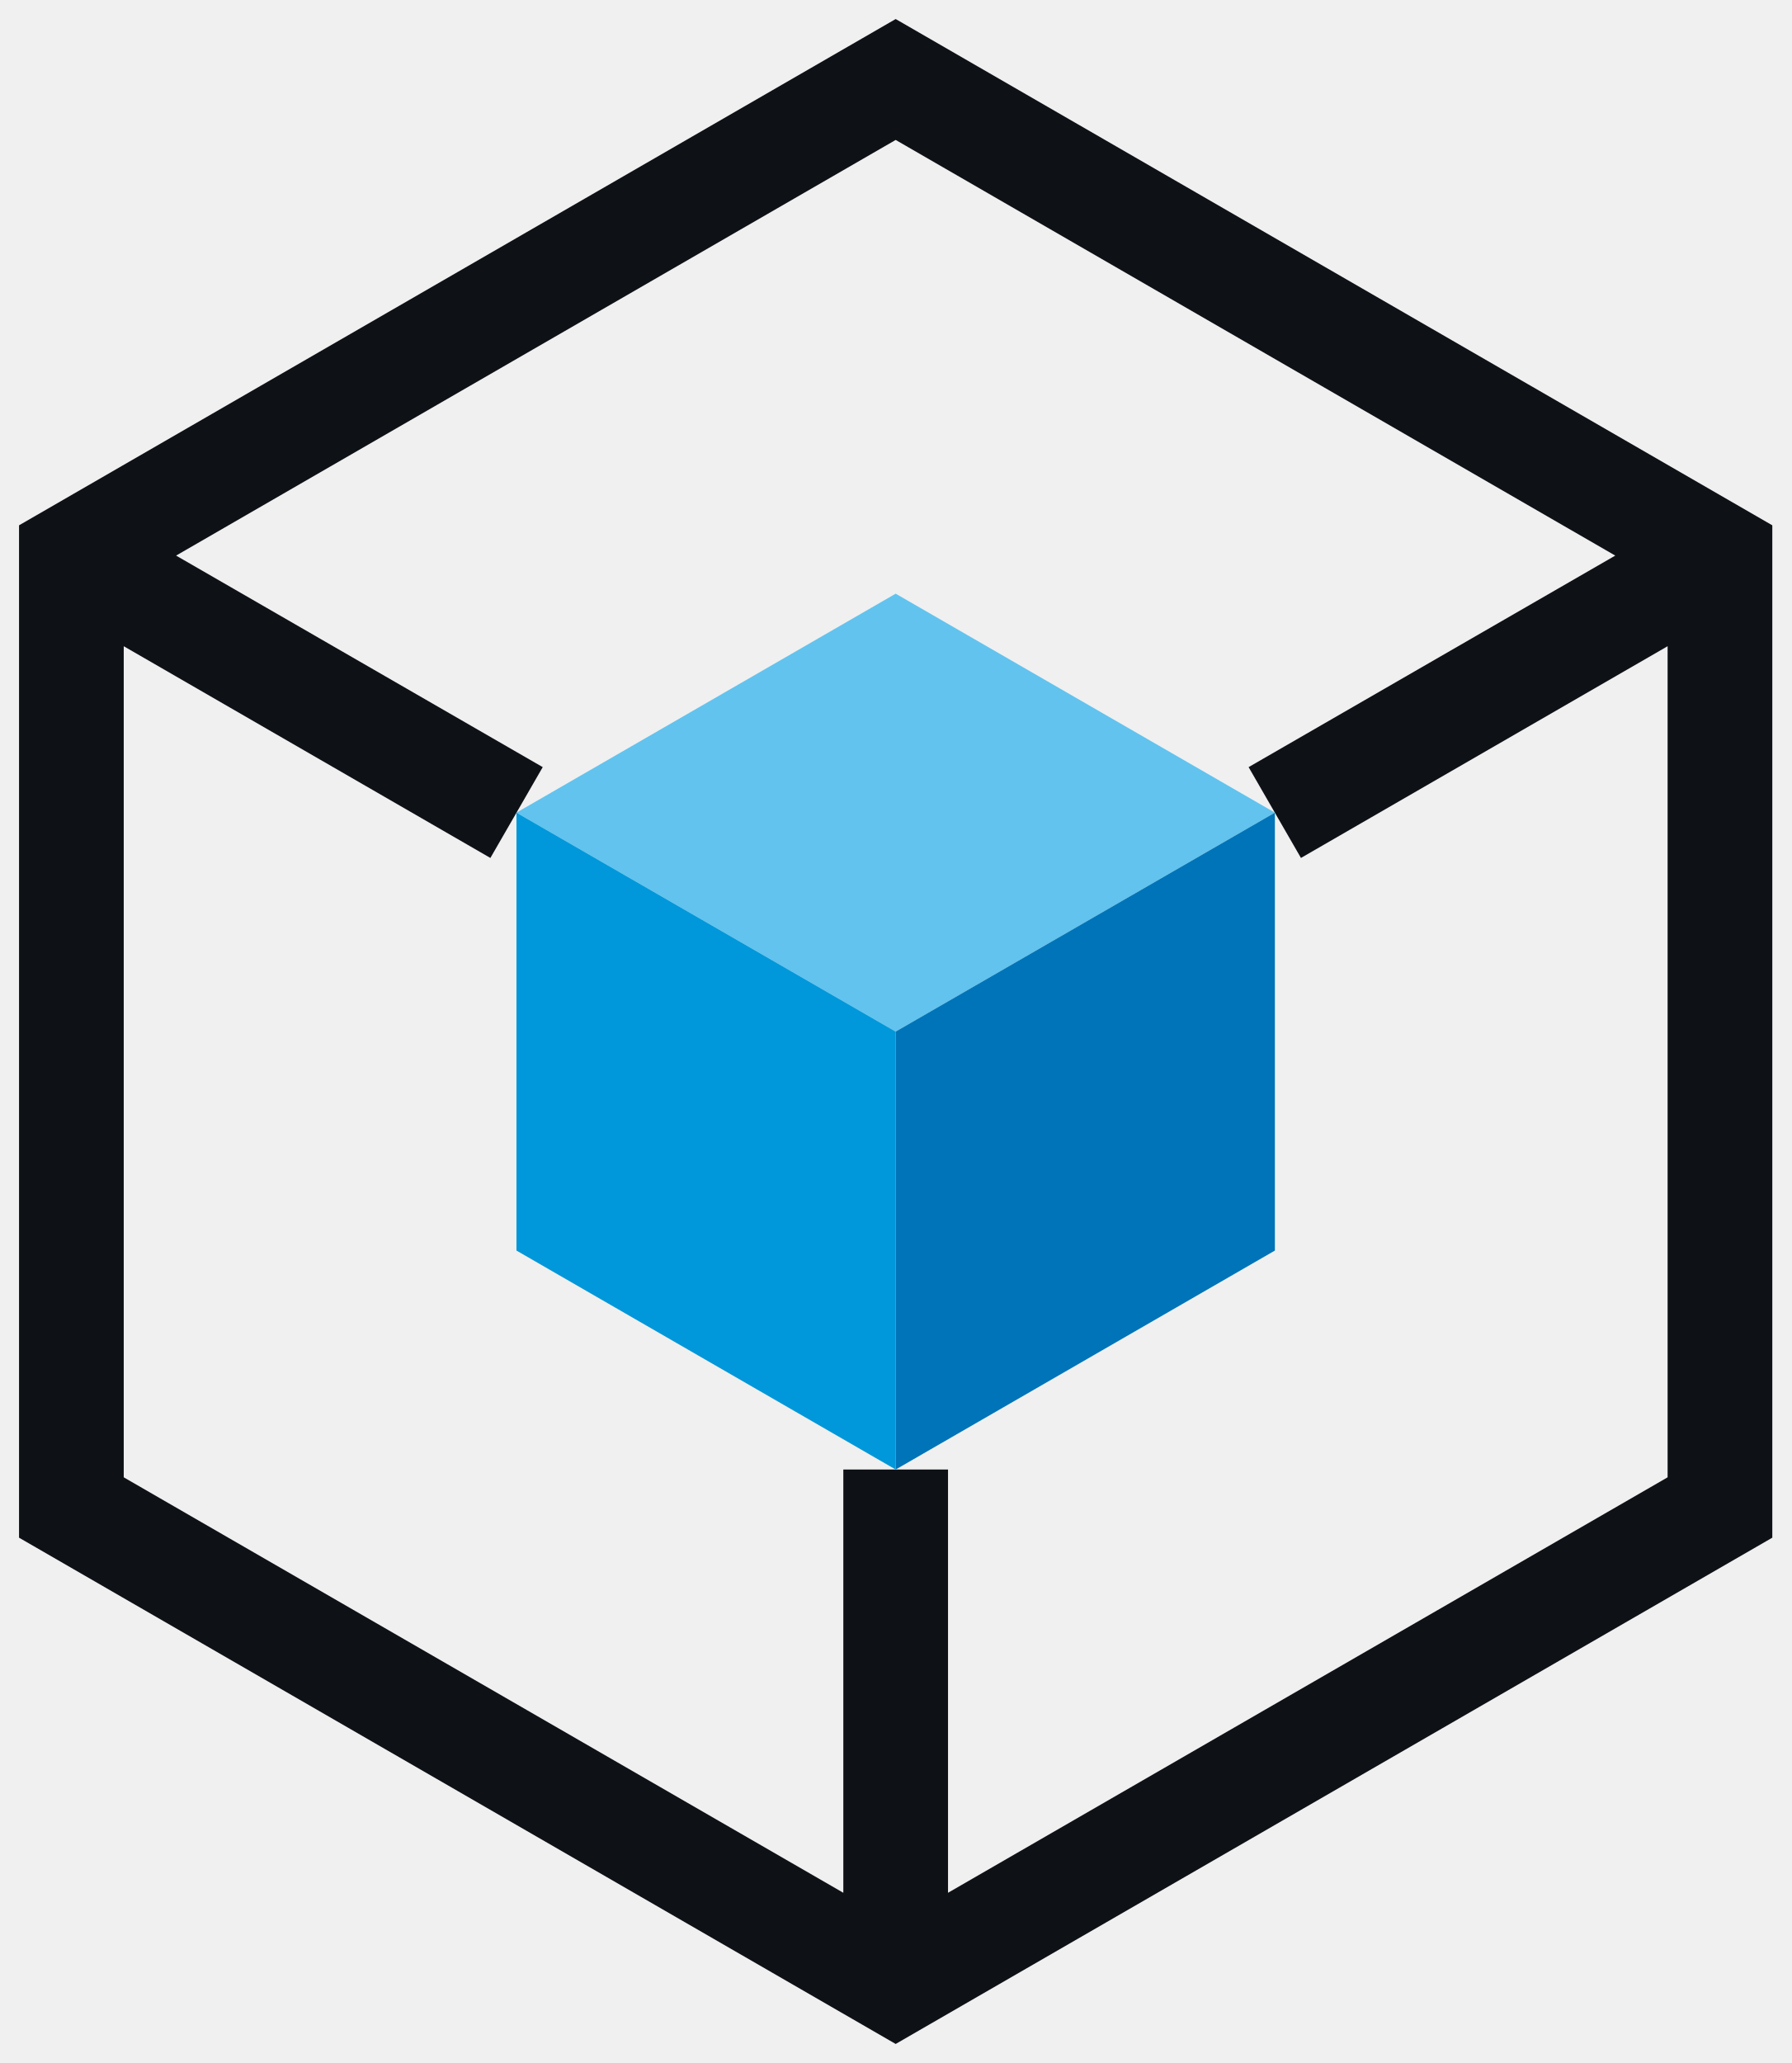
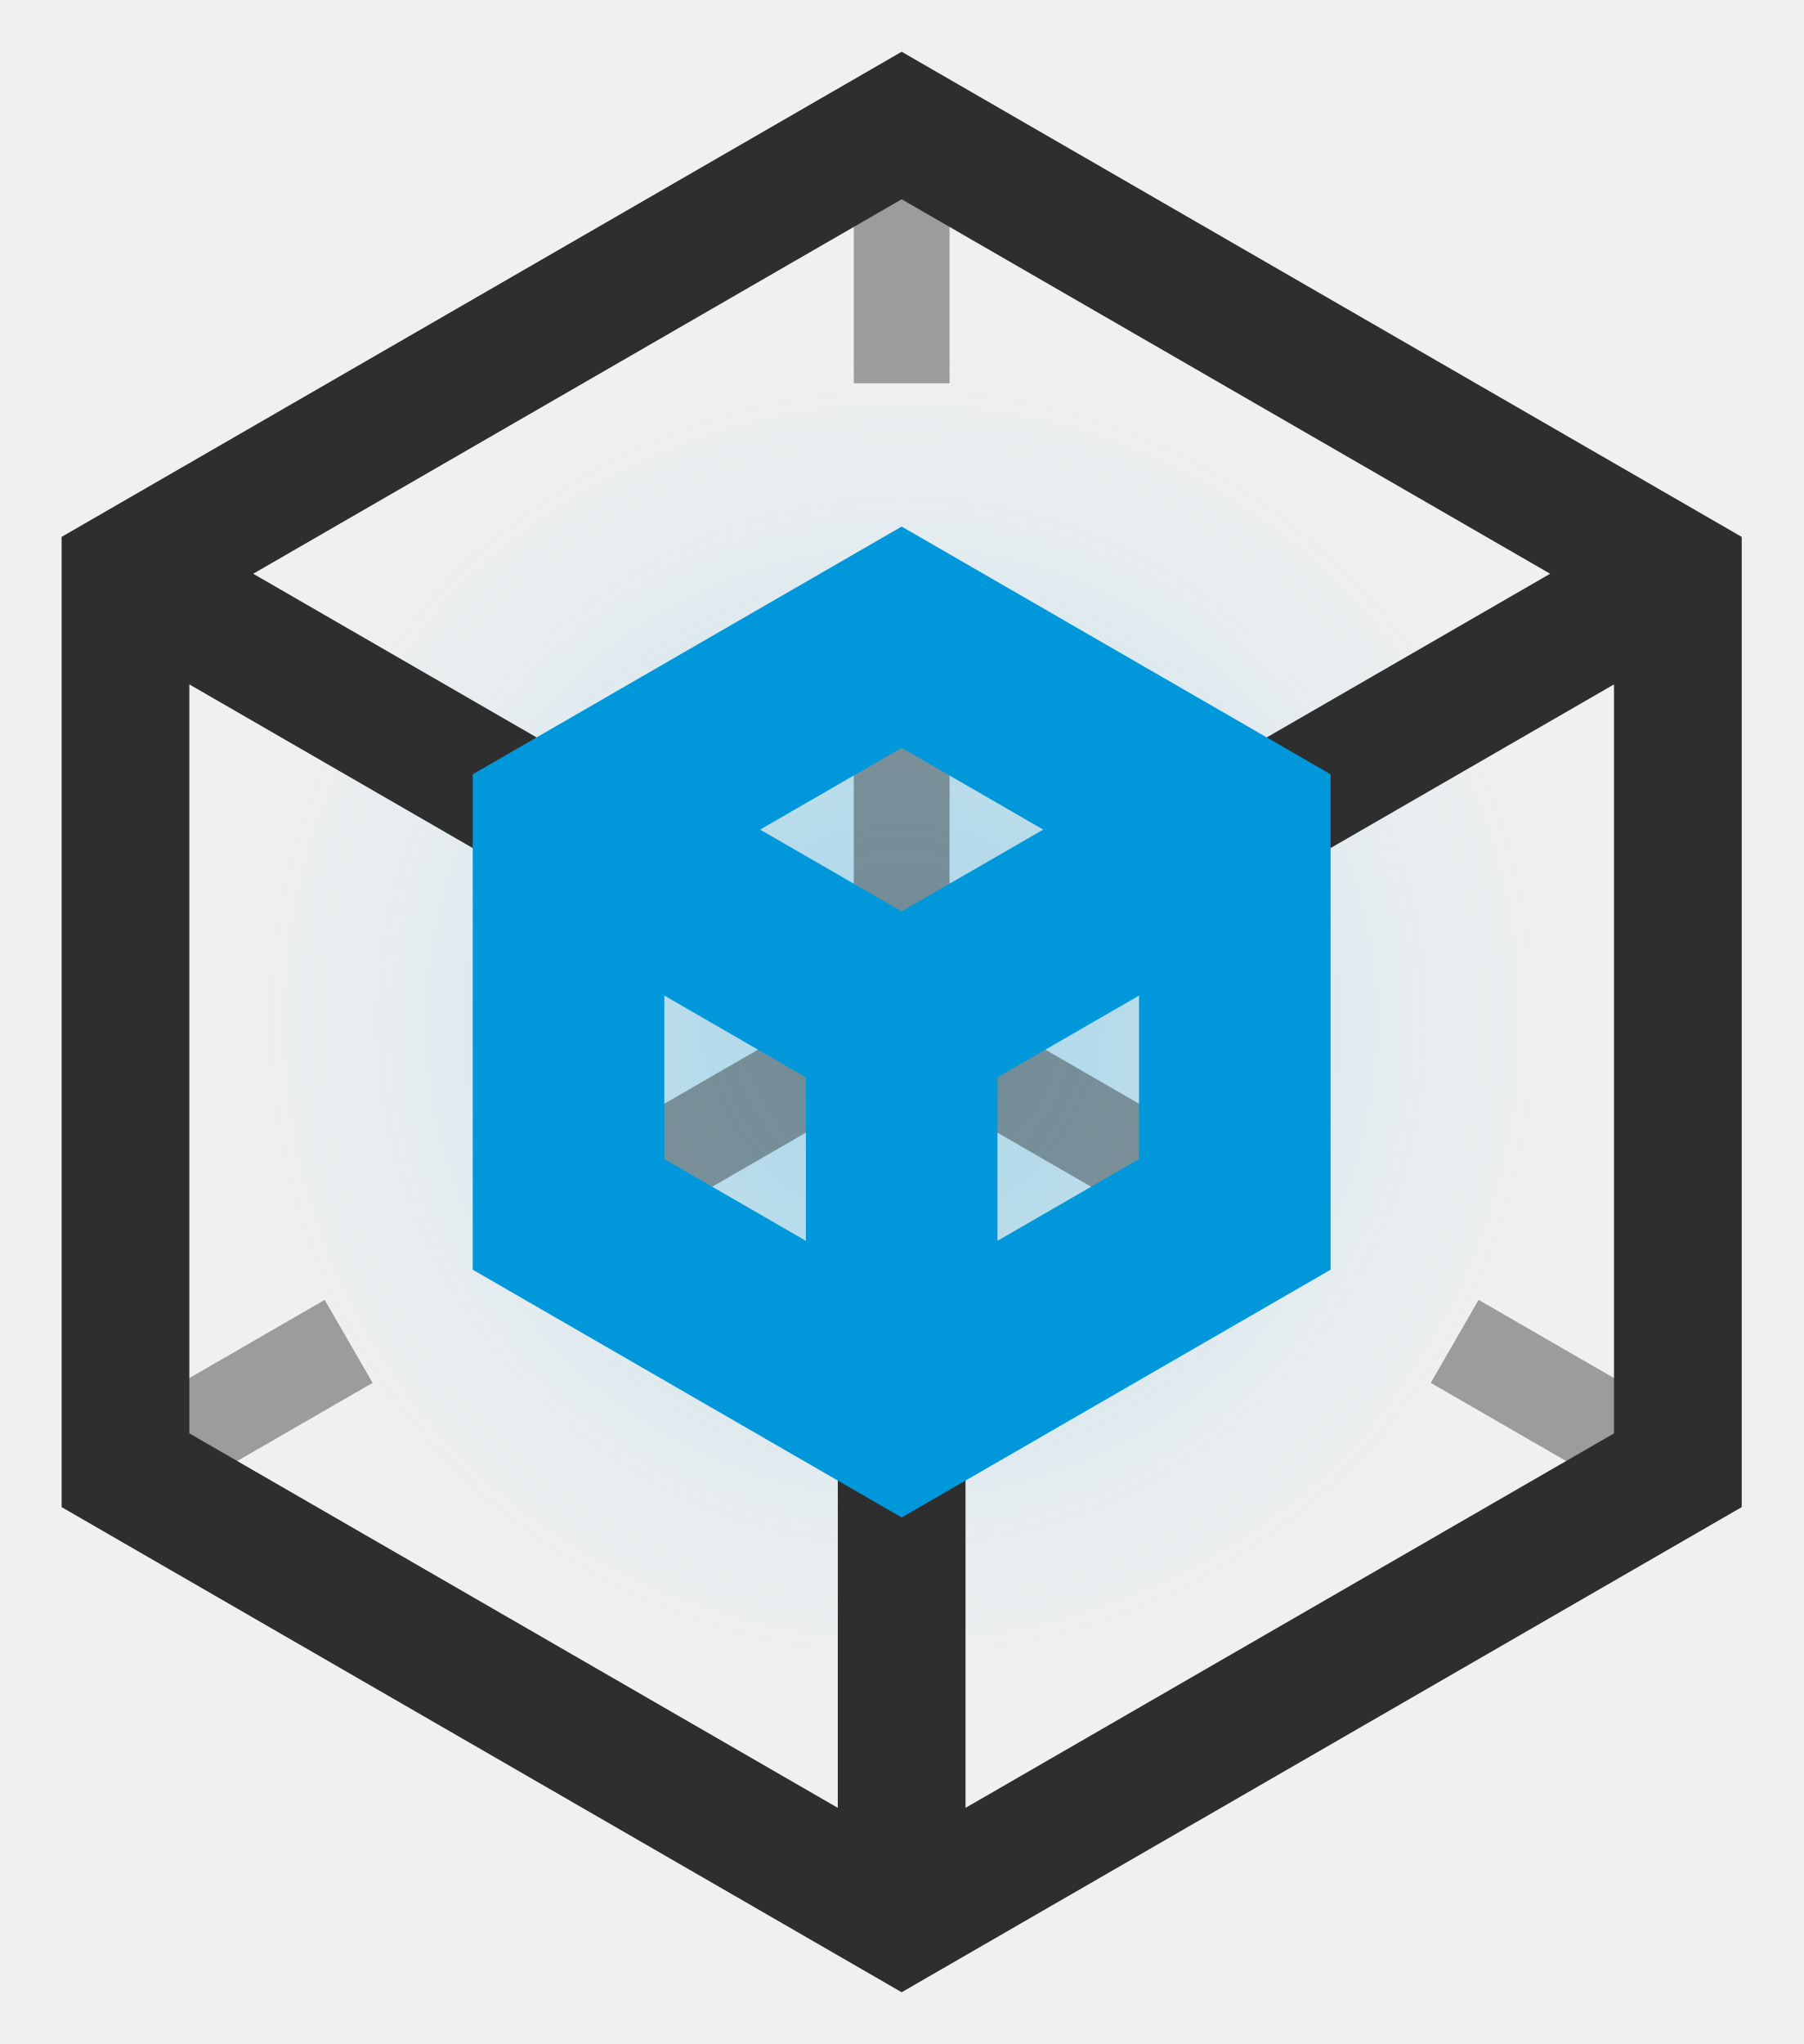
- <svg xmlns="http://www.w3.org/2000/svg" viewBox="-1.00 -1.00 94.10 108.35">
-   <style>.f{fill:#0E1116}@media (prefers-color-scheme:dark){.f{fill:#D1D1D1}}</style>
-   <path class="f" d="M92.1 79.76L46.05 106.35L0 79.76L0 26.59L46.05 0L92.1 26.59ZM46.05 6.35L8.25 28.18L27.51 39.29L24.76 44.06L5.5 32.94L5.5 76.59L43.3 98.41L43.3 76.18L48.8 76.18L48.8 98.41L86.6 76.59L86.6 32.94L67.34 44.06L64.59 39.29L83.85 28.18Z" />
-   <path fill="#62C3EE" d="M46.05 30.18L65.97 41.68L46.05 53.18L26.13 41.68Z" />
-   <path fill="#0098DA" d="M26.13 41.68L46.05 53.18L46.05 76.18L26.13 64.68Z" />
-   <path fill="#0074B8" d="M46.05 53.18L65.97 41.68L65.97 64.68L46.05 76.18Z" />
+ <svg xmlns="http://www.w3.org/2000/svg" viewBox="-50.301 -57.000 100.603 114.000" role="img" aria-label="BoxLite">
+   <style>.fr{stroke:#2E2E2E}.cy{stroke:#0098DA}.ds{stroke:#000000}@media (prefers-color-scheme:dark){.fr{stroke:#D1D1D1}.cy{stroke:#00B0F2}.ds{stroke:#FFFFFF}}</style>
+   <defs>
+     <radialGradient id="g" gradientUnits="userSpaceOnUse" cx="0" cy="0" r="37.258">
+       <stop offset="0" stop-color="#0098DA" stop-opacity="0.22" />
+       <stop offset="0.08" stop-color="#0098DA" stop-opacity="0.215" />
+       <stop offset="0.24" stop-color="#0098DA" stop-opacity="0.171" />
+       <stop offset="0.4" stop-color="#0098DA" stop-opacity="0.137" />
+       <stop offset="0.576" stop-color="#0098DA" stop-opacity="0.1" />
+       <stop offset="0.64" stop-color="#0098DA" stop-opacity="0.074" />
+       <stop offset="0.72" stop-color="#0098DA" stop-opacity="0.051" />
+       <stop offset="0.8" stop-color="#0098DA" stop-opacity="0.034" />
+       <stop offset="0.88" stop-color="#0098DA" stop-opacity="0.023" />
+       <stop offset="1" stop-color="#0098DA" stop-opacity="0.0" />
+     </radialGradient>
+   </defs>
+   <circle cx="0" cy="0" r="37.258" fill="url(#g)" />
+   <path d="M0.000 -21.461L18.585 -10.730L18.585 10.730L0.000 21.461L-18.585 10.730L-18.585 -10.730Z" fill="#0098DA" fill-opacity="0.095" />
+   <path d="M0 0L0.000 -50.000M0 0L-43.301 25.000M0 0L43.301 25.000" fill="none" class="ds" stroke-opacity="0.35" stroke-width="5.344" stroke-dasharray="17.812 17.812" />
+   <path d="M0.000 -50.000L43.301 -25.000L43.301 25.000L0.000 50.000L-43.301 25.000L-43.301 -25.000ZM-43.301 -25.000L-18.585 -10.730M43.301 -25.000L18.585 -10.730M0.000 50.000L0.000 21.461" fill="none" class="fr" stroke-linejoin="miter" stroke-width="7.125" />
+   <path d="M0.000 -21.461L18.585 -10.730L18.585 10.730L0.000 21.461L-18.585 10.730L-18.585 -10.730ZM-18.585 -10.730L0 0L18.585 -10.730M0 0L0.000 21.461" fill="none" class="cy" stroke-linejoin="miter" stroke-width="10.688" />
</svg>
